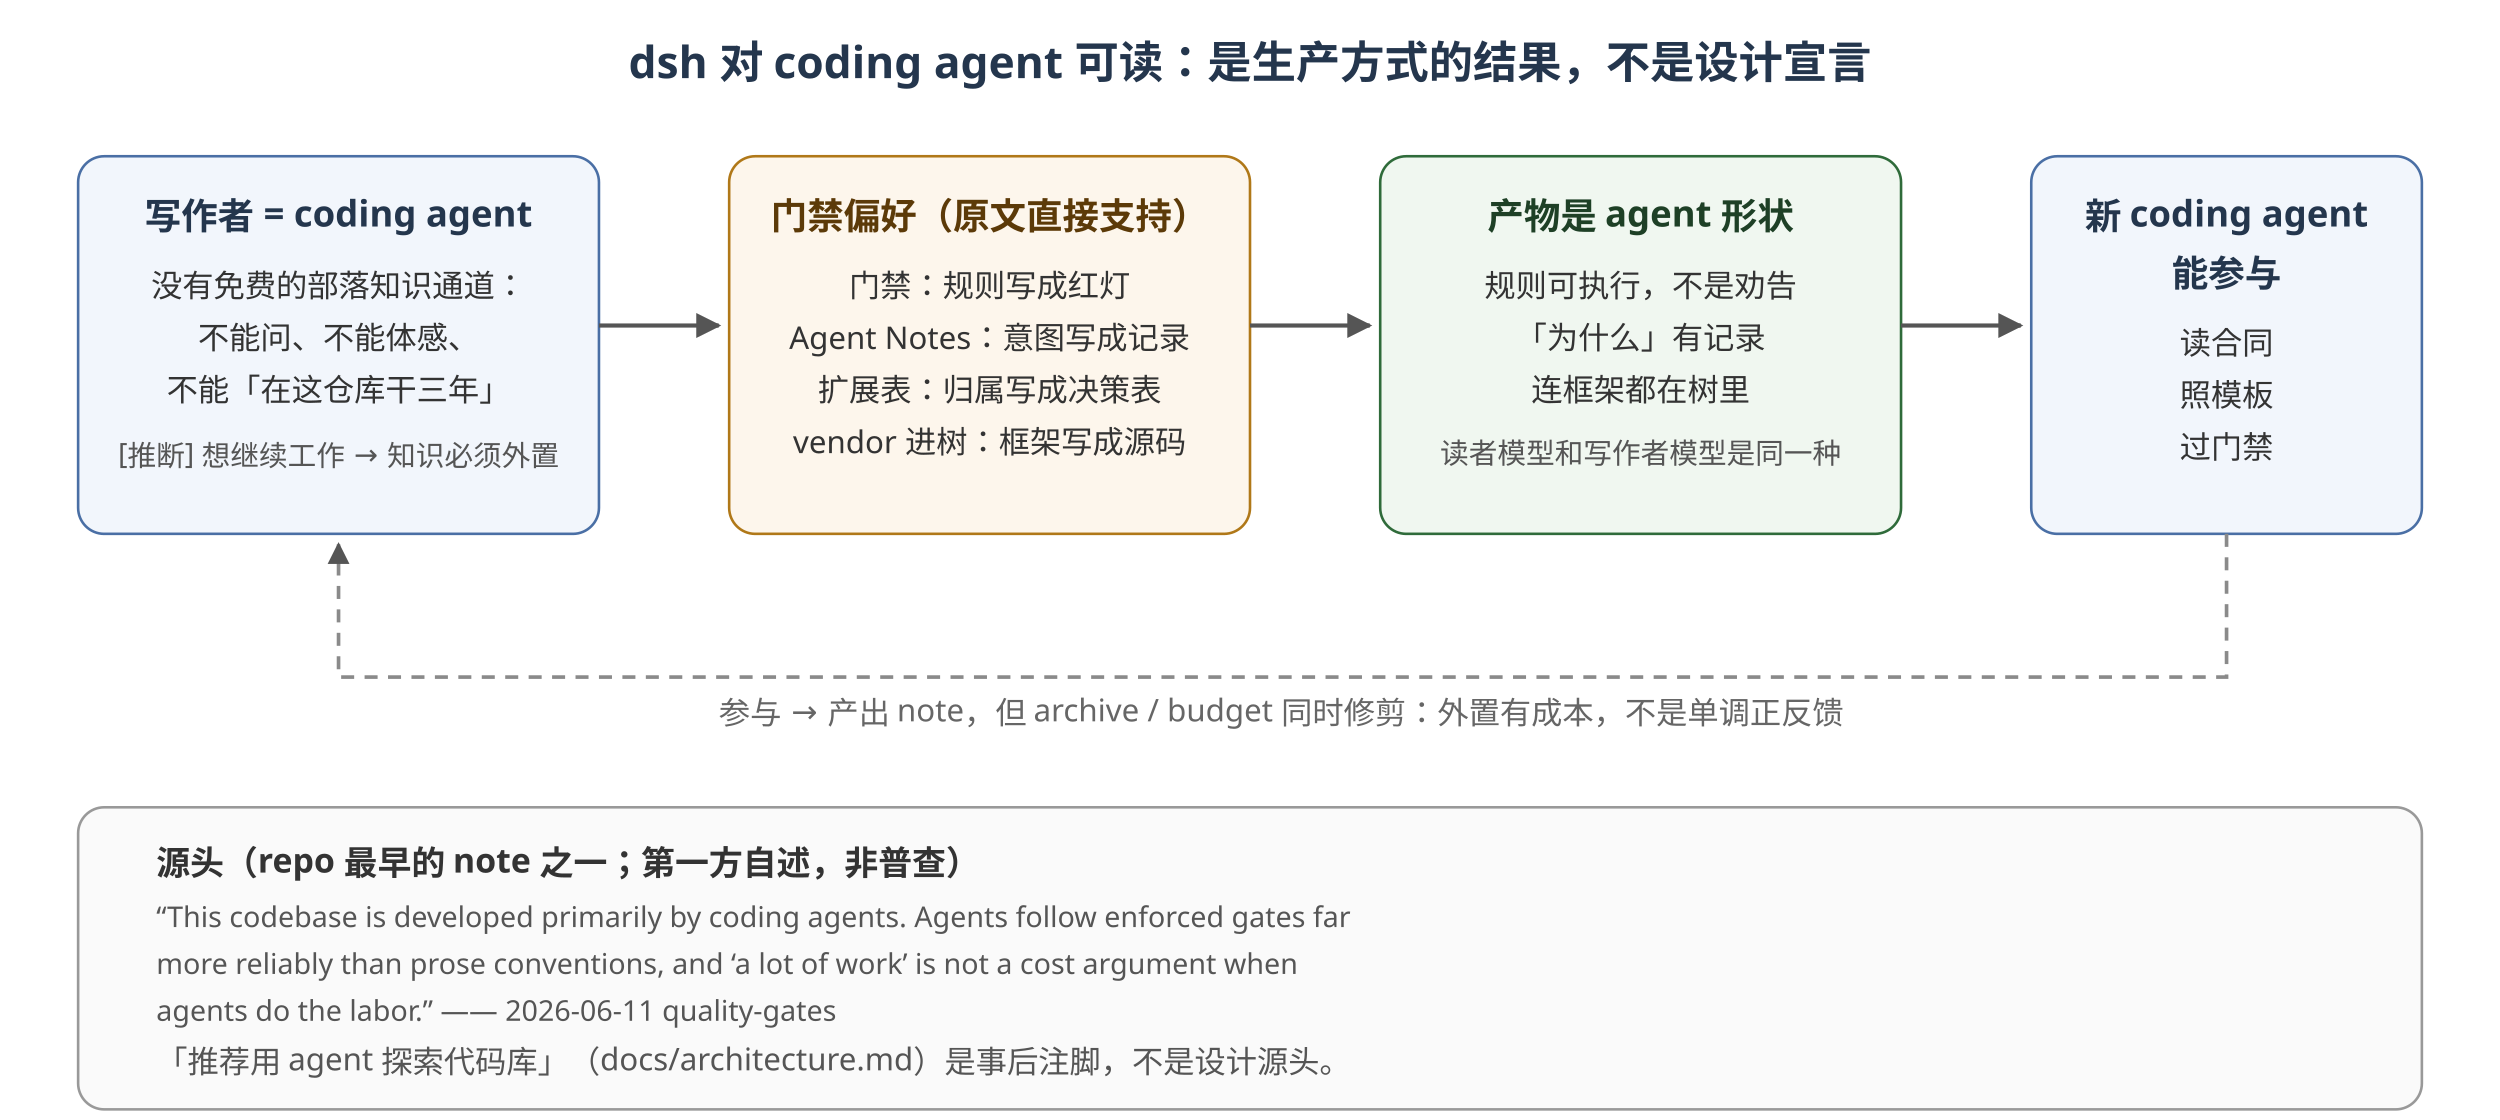
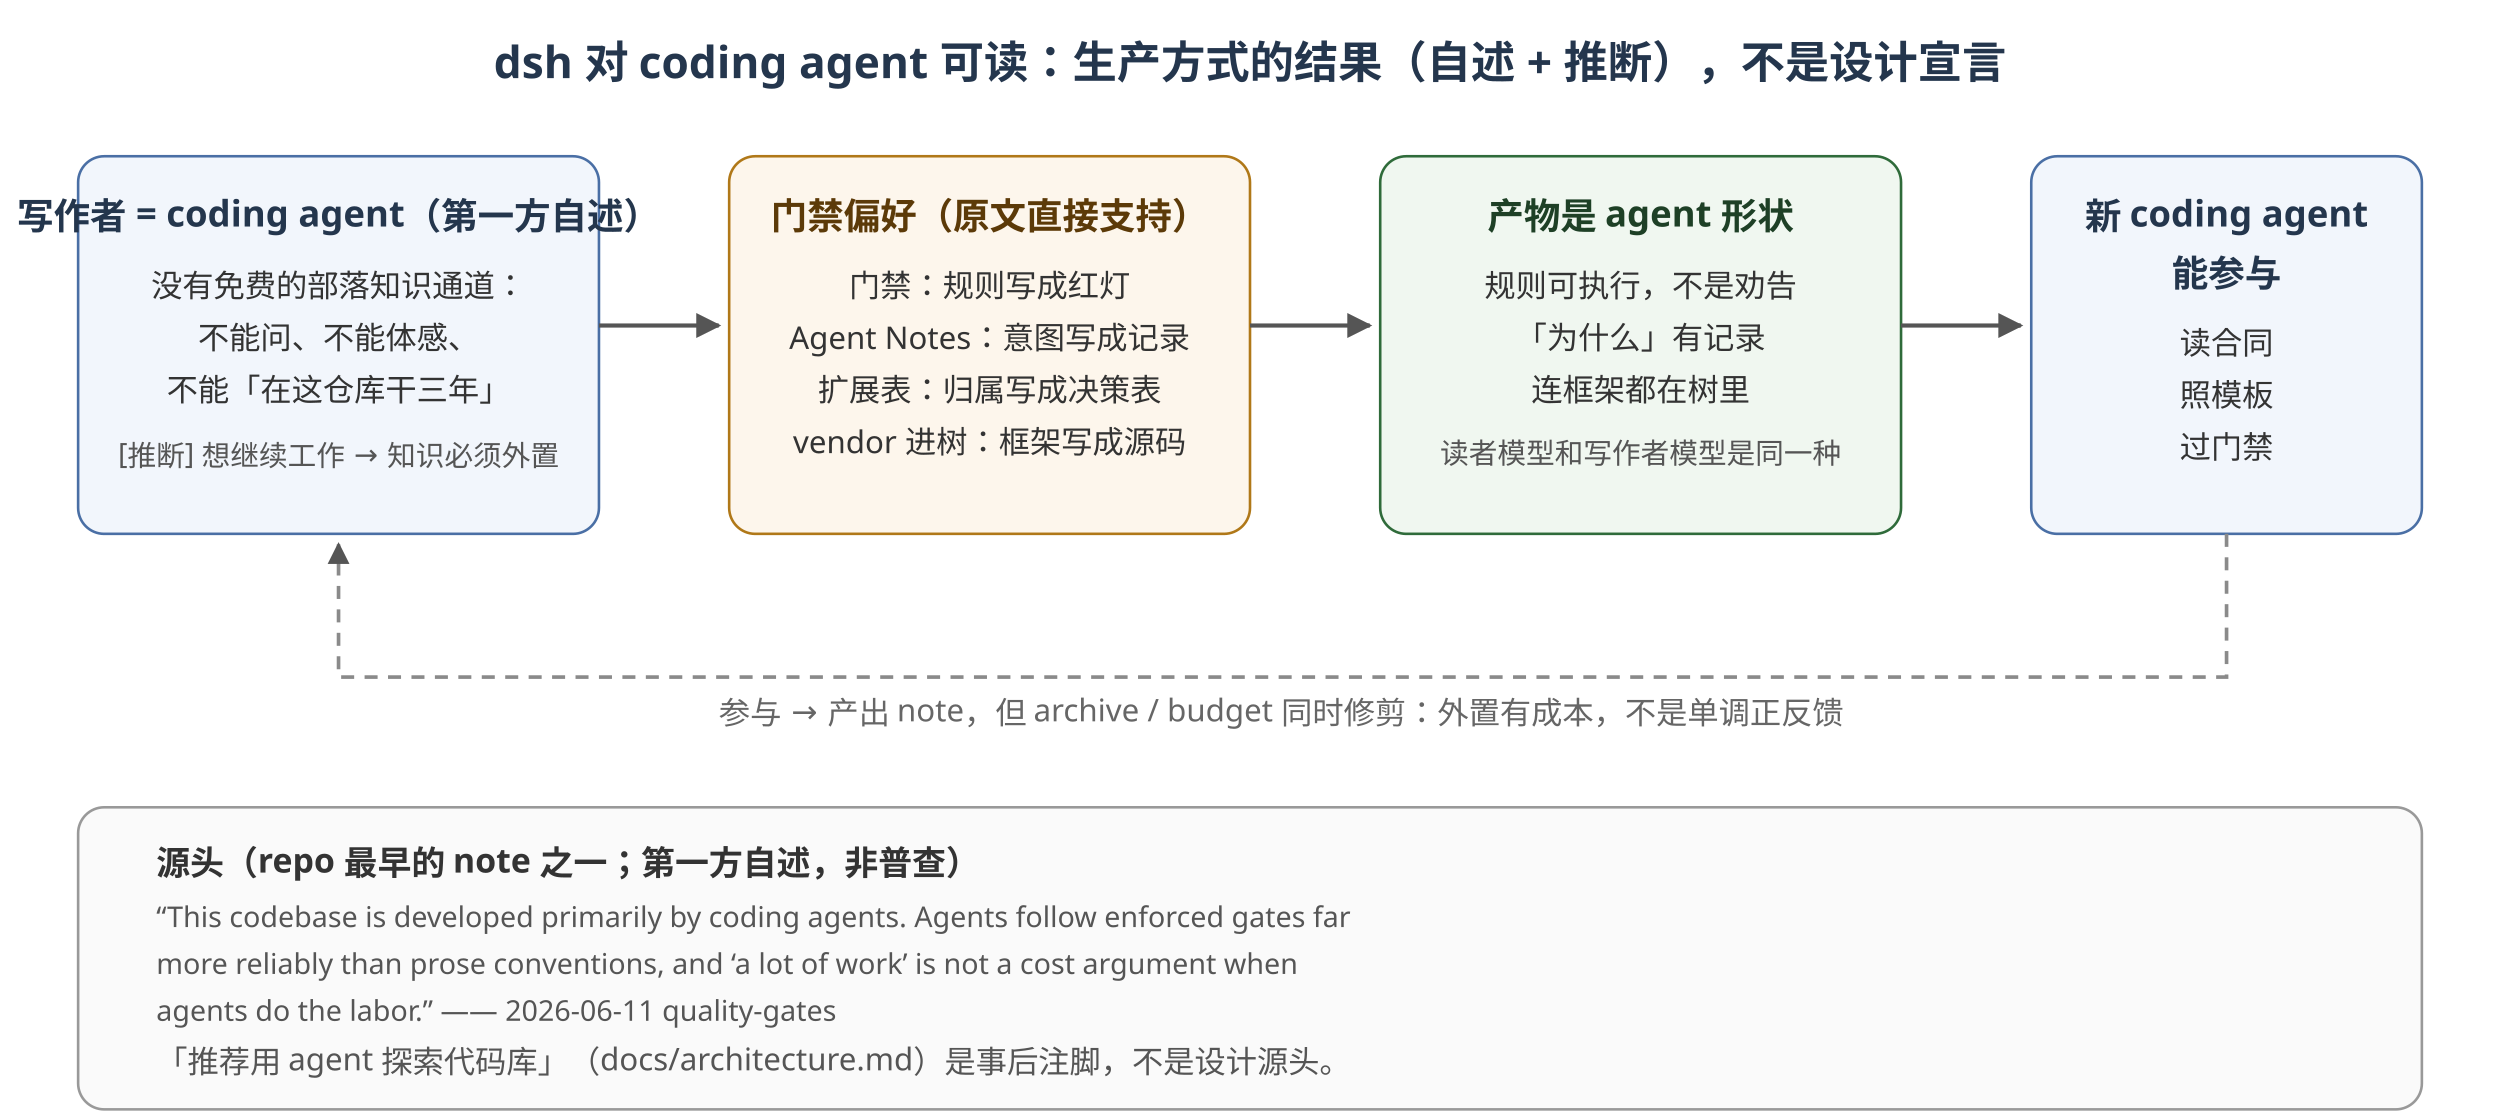
<svg xmlns="http://www.w3.org/2000/svg" width="960" height="430" viewBox="0 0 960 430" font-family="sans-serif">
  <defs>
    <marker id="arrow" viewBox="0 0 10 10" refX="9" refY="5" markerWidth="6" markerHeight="6" orient="auto-start-reverse">
      <path d="M0 0 L10 5 L0 10 z" fill="#555" />
    </marker>
  </defs>
-   <text x="480" y="30" text-anchor="middle" font-size="17" font-weight="bold" fill="#24364d">dsh 对 coding agent 可读：是生产方式的结果，不是设计宣言</text>
+   <text x="480" y="30" text-anchor="middle" font-size="17" font-weight="bold" fill="#24364d">dsh 对 coding agent 可读：生产方式的结果（自述 + 推断），不是设计宣言</text>
  <rect x="30" y="60" width="200" height="145" rx="10" fill="#f2f6fc" stroke="#4a6fa5" />
-   <text x="130" y="88" text-anchor="middle" font-size="14" font-weight="bold" fill="#24364d">写作者 = coding agent</text>
+   <text x="130" y="88" text-anchor="middle" font-size="14" font-weight="bold" fill="#24364d">写作者 = coding agent（第一方自述）</text>
  <text x="130" y="114" text-anchor="middle" font-size="12" fill="#333">没有免费的部落知识通道：</text>
  <text x="130" y="134" text-anchor="middle" font-size="12" fill="#333">不能问、不能体感、</text>
  <text x="130" y="154" text-anchor="middle" font-size="12" fill="#333">不能「在这仓库干三年」</text>
  <text x="130" y="178" text-anchor="middle" font-size="11" fill="#555">[推断] 想继续工作 → 知识必须外置</text>
  <rect x="280" y="60" width="200" height="145" rx="10" fill="#fdf6ec" stroke="#b07818" />
  <text x="380" y="88" text-anchor="middle" font-size="14" font-weight="bold" fill="#5c3a08">门禁偏好（原文直接支持）</text>
  <text x="380" y="114" text-anchor="middle" font-size="12" fill="#333">门禁：规则写成红灯</text>
  <text x="380" y="134" text-anchor="middle" font-size="12" fill="#333">Agent Notes：意图写成记录</text>
  <text x="380" y="154" text-anchor="middle" font-size="12" fill="#333">扩展表：归属写成决策表</text>
  <text x="380" y="174" text-anchor="middle" font-size="12" fill="#333">vendor 进树：框架写成源码</text>
  <rect x="530" y="60" width="200" height="145" rx="10" fill="#f0f7f0" stroke="#2f6b3a" />
  <text x="630" y="88" text-anchor="middle" font-size="14" font-weight="bold" fill="#1e4026">产物是 agent 形状</text>
  <text x="630" y="114" text-anchor="middle" font-size="12" fill="#333">规则可执行，不是劝告</text>
  <text x="630" y="134" text-anchor="middle" font-size="12" fill="#333">「为什么」有记录</text>
  <text x="630" y="154" text-anchor="middle" font-size="12" fill="#333">连框架都在树里</text>
  <text x="630" y="178" text-anchor="middle" font-size="11" fill="#555">读者模型和写作者模型是同一种</text>
  <rect x="780" y="60" width="150" height="145" rx="10" fill="#f2f6fc" stroke="#4a6fa5" />
  <text x="855" y="88" text-anchor="middle" font-size="14" font-weight="bold" fill="#24364d">新 coding agent</text>
  <text x="855" y="110" text-anchor="middle" font-size="14" font-weight="bold" fill="#24364d">能参与</text>
  <text x="855" y="136" text-anchor="middle" font-size="12" fill="#333">读合同</text>
  <text x="855" y="156" text-anchor="middle" font-size="12" fill="#333">照模板</text>
  <text x="855" y="176" text-anchor="middle" font-size="12" fill="#333">过门禁</text>
  <line x1="230" y1="125" x2="276" y2="125" stroke="#555" stroke-width="1.6" marker-end="url(#arrow)" />
  <line x1="480" y1="125" x2="526" y2="125" stroke="#555" stroke-width="1.6" marker-end="url(#arrow)" />
  <line x1="730" y1="125" x2="776" y2="125" stroke="#555" stroke-width="1.6" marker-end="url(#arrow)" />
  <path d="M855 205 L855 260 L130 260 L130 209" fill="none" stroke="#8a8a8a" stroke-width="1.4" stroke-dasharray="5 4" marker-end="url(#arrow)" />
  <text x="492" y="278" text-anchor="middle" font-size="12" fill="#666">参与 → 产出 note，但 archive / budget 同时修剪：外置有成本，不是单调正反馈</text>
  <rect x="30" y="310" width="900" height="116" rx="10" fill="#fafafa" stroke="#999" />
  <text x="60" y="336" font-size="13" font-weight="bold" fill="#333">源头（repo 最早的 note 之一；第一方自述，非普查）</text>
  <text x="60" y="356" font-size="11" fill="#555">“This codebase is developed primarily by coding agents. Agents follow enforced gates far</text>
  <text x="60" y="374" font-size="11" fill="#555">more reliably than prose conventions, and ‘a lot of work’ is not a cost argument when</text>
  <text x="60" y="392" font-size="11" fill="#555">agents do the labor.” —— 2026-06-11 quality-gates</text>
  <text x="60" y="412" font-size="12" fill="#555">「推荐用 agent 探索代码库」（docs/architecture.md）是事后注脚，不是设计源头。</text>
</svg>
